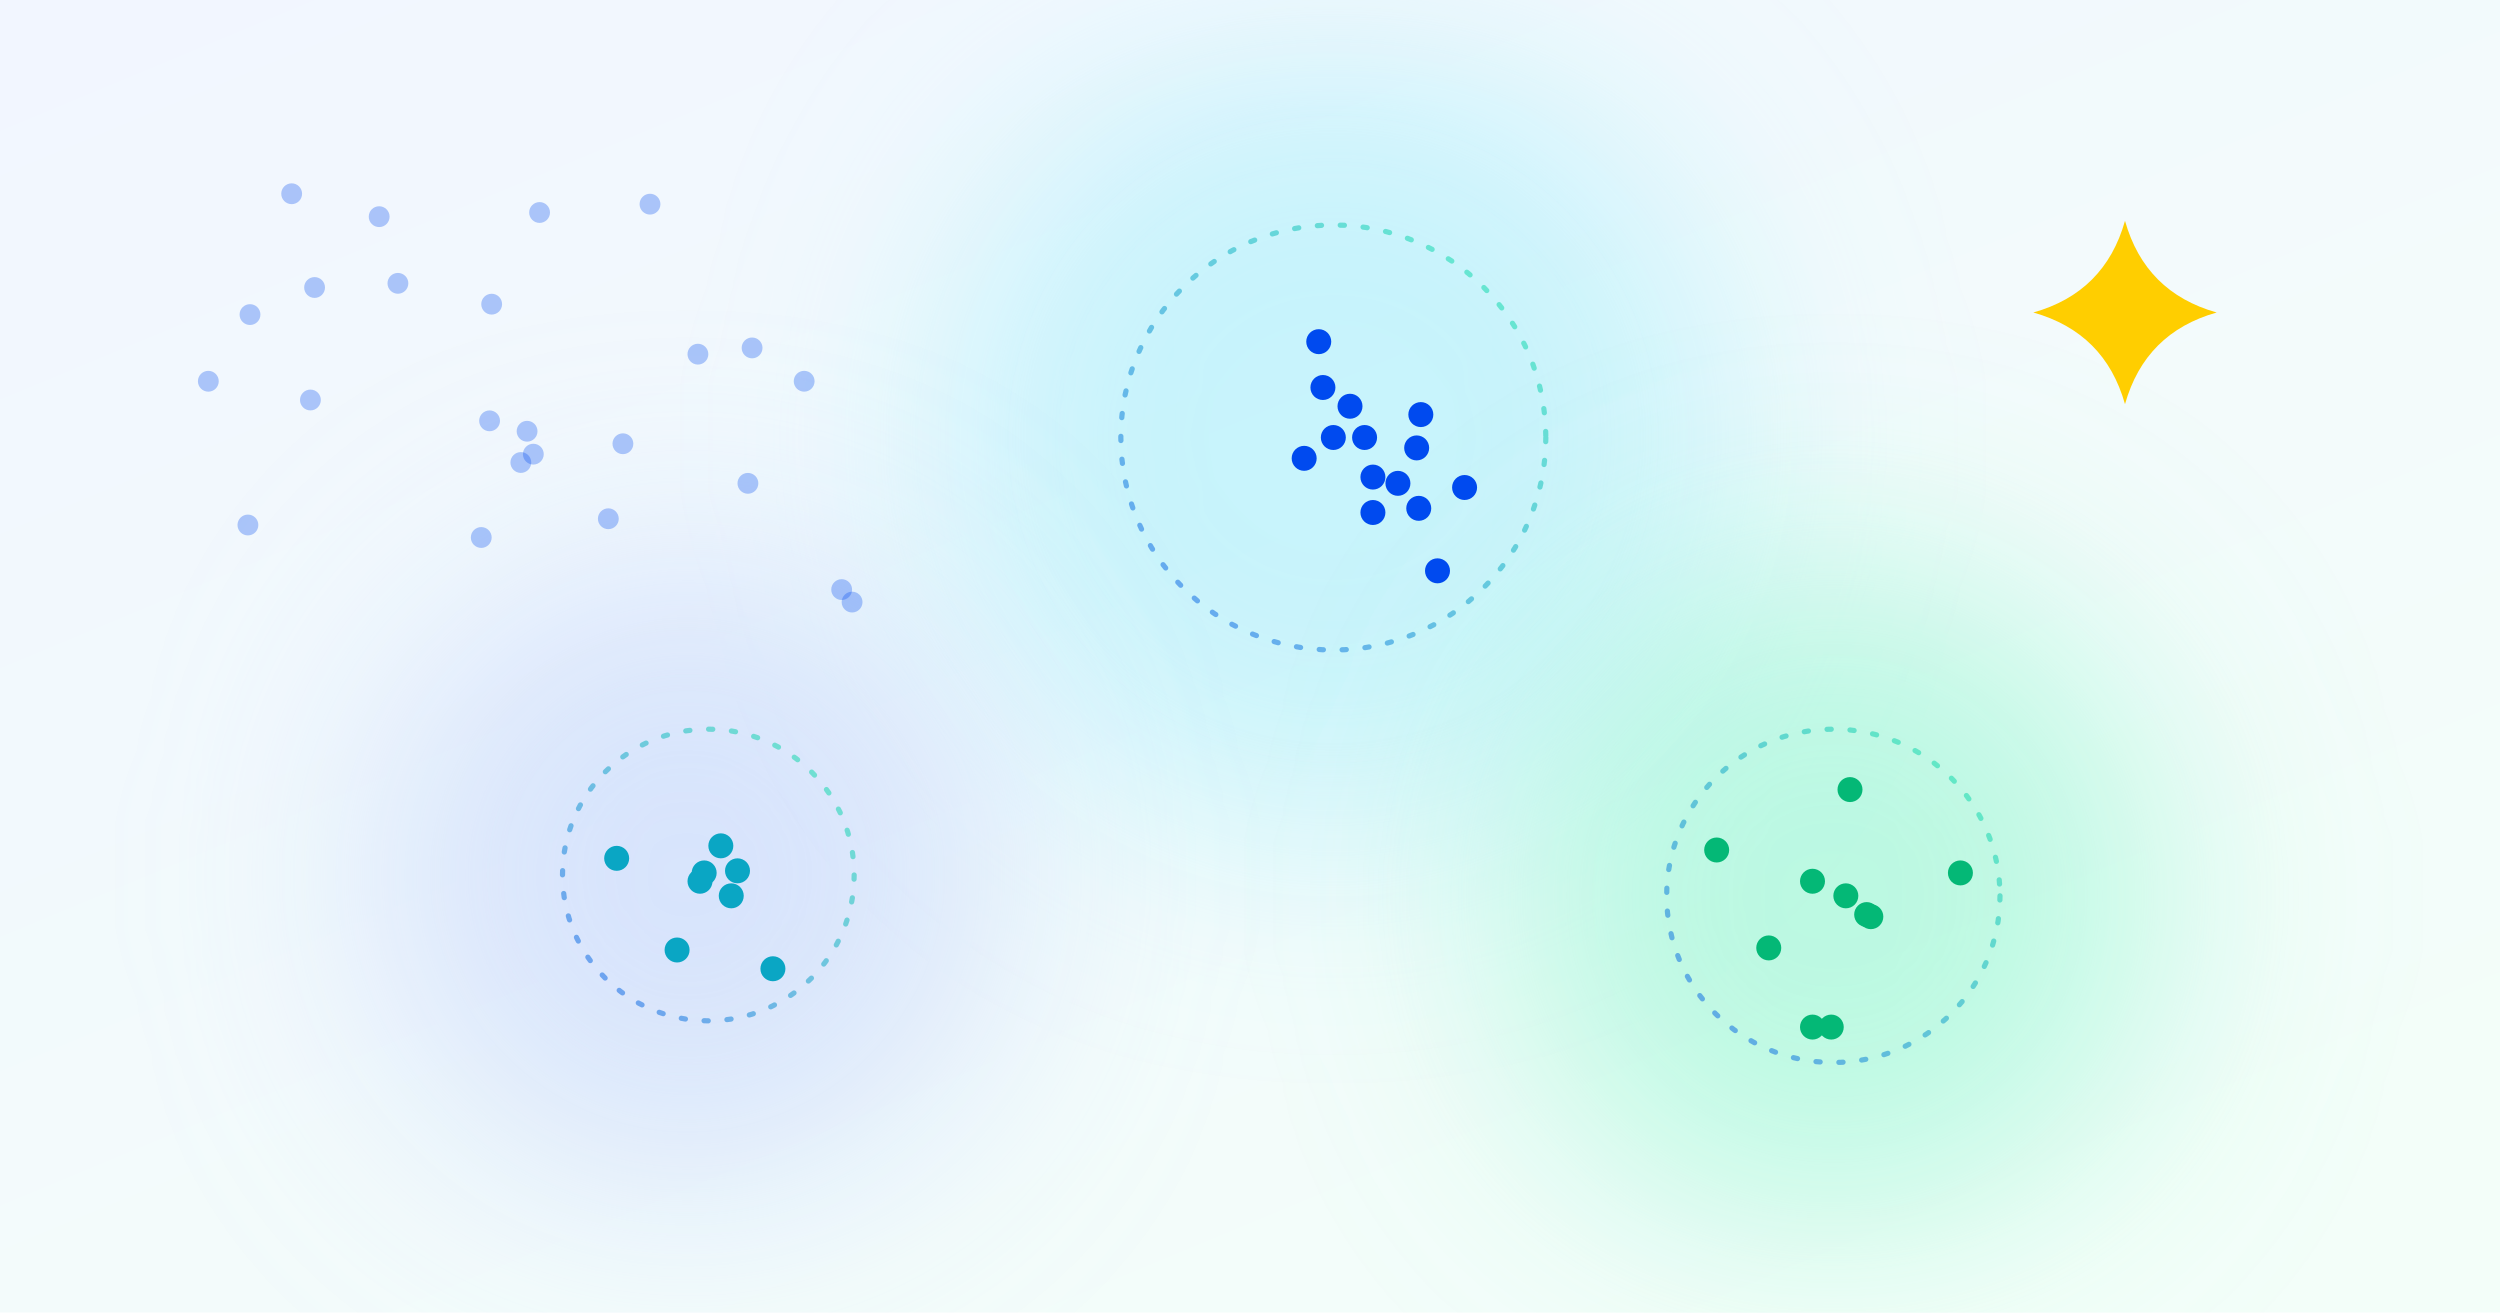
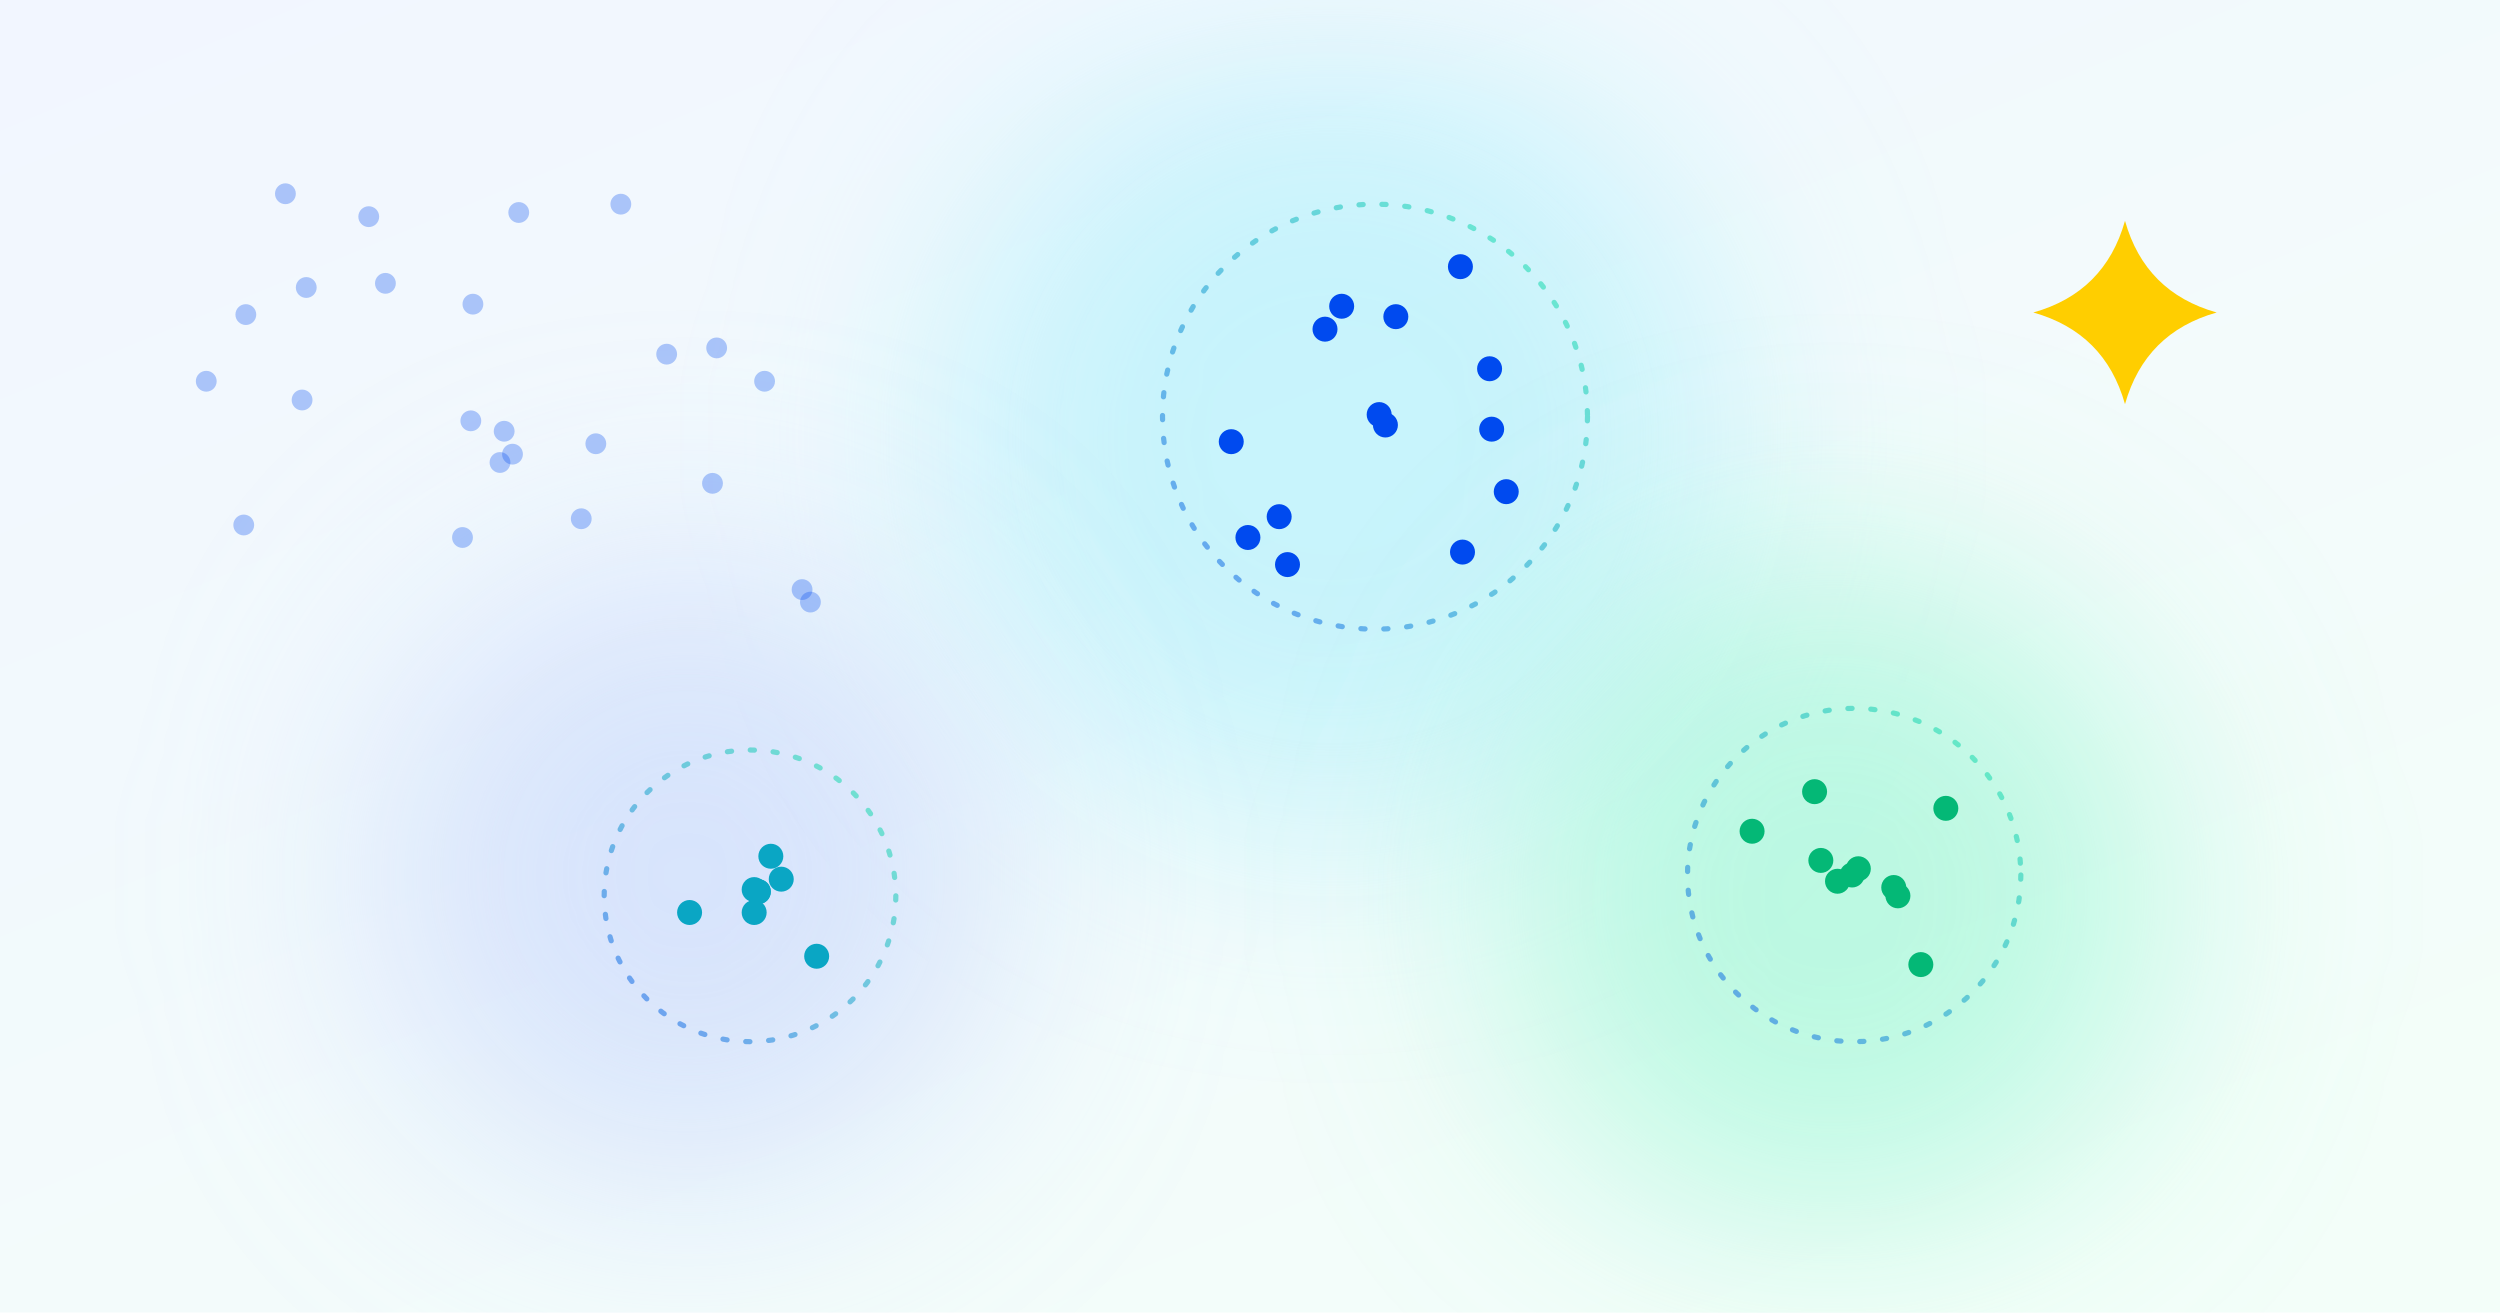
<svg xmlns="http://www.w3.org/2000/svg" viewBox="0 0 1200 630" font-family="Arial, Helvetica, sans-serif">
  <defs>
    <linearGradient id="bg" x1="0" y1="0" x2="0.8" y2="1">
      <stop offset="0" stop-color="#F2F6FF" />
      <stop offset="1" stop-color="#F3FEF9" />
    </linearGradient>
    <linearGradient id="brand" x1="0" y1="1" x2="1" y2="0">
      <stop offset="0" stop-color="#004aef" />
      <stop offset="1" stop-color="#07ef9c" />
    </linearGradient>
    <linearGradient id="brandSoft" x1="0" y1="1" x2="1" y2="0">
      <stop offset="0" stop-color="#7E9BF7" />
      <stop offset="1" stop-color="#86F7CC" />
    </linearGradient>
    <filter id="soft" x="-60%" y="-60%" width="220%" height="220%">
      <feGaussianBlur stdDeviation="55" />
    </filter>
    <style>
      .drift1 { animation: d1 18s ease-in-out infinite alternate; }
      .drift2 { animation: d2 24s ease-in-out infinite alternate; }
      @keyframes d1 { to { transform: translate(22px, -16px); } }
      @keyframes d2 { to { transform: translate(-18px, 14px); } }
      .float { animation: fl 12s ease-in-out infinite alternate; }
      @keyframes fl { to { transform: translateY(-12px); } }
      .spin { animation: sp 60s linear infinite; }
      @keyframes sp { to { transform: rotate(360deg); } }
      .sparkle { animation: sk 6s ease-in-out infinite alternate; }
      @keyframes sk { from { transform: scale(0.94); } to { transform: scale(1.08); } }
      @media (prefers-reduced-motion: reduce) { * { animation: none !important; } }
</style>
  </defs>
  <rect width="1200" height="630" fill="url(#bg)" />
  <circle class="drift1" cx="640" cy="210" r="190" fill="#9FEFFC" fill-opacity="0.5" filter="url(#soft)" />
  <circle class="drift2" cx="880" cy="430" r="160" fill="#86F7CC" fill-opacity="0.5" filter="url(#soft)" />
  <circle class="drift1" cx="330" cy="420" r="150" fill="#C7D6FB" fill-opacity="0.6" filter="url(#soft)" />
-   <circle cx="235" cy="202" r="5" fill="#004aef" fill-opacity="0.3" />
-   <circle cx="386" cy="183" r="5" fill="#004aef" fill-opacity="0.3" />
-   <circle cx="253" cy="207" r="5" fill="#004aef" fill-opacity="0.3" />
-   <circle cx="149" cy="192" r="5" fill="#004aef" fill-opacity="0.3" />
-   <circle cx="292" cy="249" r="5" fill="#004aef" fill-opacity="0.3" />
-   <circle cx="120" cy="151" r="5" fill="#004aef" fill-opacity="0.3" />
-   <circle cx="119" cy="252" r="5" fill="#004aef" fill-opacity="0.3" />
-   <circle cx="312" cy="98" r="5" fill="#004aef" fill-opacity="0.3" />
-   <circle cx="404" cy="283" r="5" fill="#004aef" fill-opacity="0.3" />
-   <circle cx="299" cy="213" r="5" fill="#004aef" fill-opacity="0.3" />
-   <circle cx="140" cy="93" r="5" fill="#004aef" fill-opacity="0.3" />
-   <circle cx="259" cy="102" r="5" fill="#004aef" fill-opacity="0.3" />
-   <circle cx="151" cy="138" r="5" fill="#004aef" fill-opacity="0.3" />
-   <circle cx="100" cy="183" r="5" fill="#004aef" fill-opacity="0.3" />
-   <circle cx="231" cy="258" r="5" fill="#004aef" fill-opacity="0.3" />
-   <circle cx="256" cy="218" r="5" fill="#004aef" fill-opacity="0.3" />
-   <circle cx="250" cy="222" r="5" fill="#004aef" fill-opacity="0.3" />
-   <circle cx="236" cy="146" r="5" fill="#004aef" fill-opacity="0.3" />
-   <circle cx="409" cy="289" r="5" fill="#004aef" fill-opacity="0.3" />
-   <circle cx="359" cy="232" r="5" fill="#004aef" fill-opacity="0.3" />
-   <circle cx="191" cy="136" r="5" fill="#004aef" fill-opacity="0.3" />
-   <circle cx="182" cy="104" r="5" fill="#004aef" fill-opacity="0.3" />
-   <circle cx="335" cy="170" r="5" fill="#004aef" fill-opacity="0.3" />
-   <circle cx="361" cy="167" r="5" fill="#004aef" fill-opacity="0.3" />
-   <circle cx="640" cy="210" r="102" fill="none" stroke="url(#brand)" stroke-opacity="0.5" stroke-width="2.5" stroke-dasharray="2 9" stroke-linecap="round" />
-   <circle cx="680" cy="215" r="6" fill="#004aef" />
-   <circle cx="703" cy="234" r="6" fill="#004aef" />
-   <circle cx="648" cy="195" r="6" fill="#004aef" />
-   <circle cx="682" cy="199" r="6" fill="#004aef" />
-   <circle cx="635" cy="186" r="6" fill="#004aef" />
-   <circle cx="659" cy="229" r="6" fill="#004aef" />
-   <circle cx="626" cy="220" r="6" fill="#004aef" />
-   <circle cx="633" cy="164" r="6" fill="#004aef" />
-   <circle cx="659" cy="246" r="6" fill="#004aef" />
-   <circle cx="681" cy="244" r="6" fill="#004aef" />
-   <circle cx="671" cy="232" r="6" fill="#004aef" />
-   <circle cx="640" cy="210" r="6" fill="#004aef" />
-   <circle cx="690" cy="274" r="6" fill="#004aef" />
-   <circle cx="655" cy="210" r="6" fill="#004aef" />
-   <circle cx="880" cy="430" r="80" fill="none" stroke="url(#brand)" stroke-opacity="0.5" stroke-width="2.5" stroke-dasharray="2 9" stroke-linecap="round" />
-   <circle cx="886" cy="430" r="6" fill="#04B876" />
-   <circle cx="879" cy="493" r="6" fill="#04B876" />
-   <circle cx="870" cy="423" r="6" fill="#04B876" />
-   <circle cx="941" cy="419" r="6" fill="#04B876" />
-   <circle cx="870" cy="493" r="6" fill="#04B876" />
-   <circle cx="898" cy="440" r="6" fill="#04B876" />
-   <circle cx="824" cy="408" r="6" fill="#04B876" />
-   <circle cx="888" cy="379" r="6" fill="#04B876" />
-   <circle cx="849" cy="455" r="6" fill="#04B876" />
-   <circle cx="896" cy="439" r="6" fill="#04B876" />
-   <circle cx="340" cy="420" r="70" fill="none" stroke="url(#brand)" stroke-opacity="0.5" stroke-width="2.5" stroke-dasharray="2 9" stroke-linecap="round" />
-   <circle cx="336" cy="423" r="6" fill="#0AA6C4" />
-   <circle cx="296" cy="412" r="6" fill="#0AA6C4" />
-   <circle cx="351" cy="430" r="6" fill="#0AA6C4" />
-   <circle cx="325" cy="456" r="6" fill="#0AA6C4" />
-   <circle cx="354" cy="418" r="6" fill="#0AA6C4" />
-   <circle cx="371" cy="465" r="6" fill="#0AA6C4" />
-   <circle cx="346" cy="406" r="6" fill="#0AA6C4" />
-   <circle cx="338" cy="419" r="6" fill="#0AA6C4" />
+   <circle cx="226" cy="202" r="5" fill="#004aef" fill-opacity="0.3" />
+   <circle cx="367" cy="183" r="5" fill="#004aef" fill-opacity="0.3" />
+   <circle cx="242" cy="207" r="5" fill="#004aef" fill-opacity="0.3" />
+   <circle cx="145" cy="192" r="5" fill="#004aef" fill-opacity="0.3" />
+   <circle cx="279" cy="249" r="5" fill="#004aef" fill-opacity="0.3" />
+   <circle cx="118" cy="151" r="5" fill="#004aef" fill-opacity="0.3" />
+   <circle cx="117" cy="252" r="5" fill="#004aef" fill-opacity="0.3" />
+   <circle cx="298" cy="98" r="5" fill="#004aef" fill-opacity="0.3" />
+   <circle cx="385" cy="283" r="5" fill="#004aef" fill-opacity="0.3" />
+   <circle cx="286" cy="213" r="5" fill="#004aef" fill-opacity="0.3" />
+   <circle cx="137" cy="93" r="5" fill="#004aef" fill-opacity="0.3" />
+   <circle cx="249" cy="102" r="5" fill="#004aef" fill-opacity="0.3" />
+   <circle cx="147" cy="138" r="5" fill="#004aef" fill-opacity="0.3" />
+   <circle cx="99" cy="183" r="5" fill="#004aef" fill-opacity="0.3" />
+   <circle cx="222" cy="258" r="5" fill="#004aef" fill-opacity="0.3" />
+   <circle cx="246" cy="218" r="5" fill="#004aef" fill-opacity="0.3" />
+   <circle cx="240" cy="222" r="5" fill="#004aef" fill-opacity="0.3" />
+   <circle cx="227" cy="146" r="5" fill="#004aef" fill-opacity="0.3" />
+   <circle cx="389" cy="289" r="5" fill="#004aef" fill-opacity="0.3" />
+   <circle cx="342" cy="232" r="5" fill="#004aef" fill-opacity="0.3" />
+   <circle cx="185" cy="136" r="5" fill="#004aef" fill-opacity="0.3" />
+   <circle cx="177" cy="104" r="5" fill="#004aef" fill-opacity="0.3" />
+   <circle cx="320" cy="170" r="5" fill="#004aef" fill-opacity="0.3" />
+   <circle cx="344" cy="167" r="5" fill="#004aef" fill-opacity="0.3" />
+   <path d="M 420 210 C 480 210, 500 210, 540 210" fill="none" stroke="url(#brand)" stroke-opacity="0.7" stroke-width="3" marker-end="none" />
+   <circle cx="660" cy="200" r="102" fill="none" stroke="url(#brand)" stroke-opacity="0.5" stroke-width="2.5" stroke-dasharray="2 9" stroke-linecap="round" />
+   <circle cx="716" cy="206" r="6" fill="#004aef" />
+   <circle cx="599" cy="258" r="6" fill="#004aef" />
+   <circle cx="723" cy="236" r="6" fill="#004aef" />
+   <circle cx="636" cy="158" r="6" fill="#004aef" />
+   <circle cx="662" cy="199" r="6" fill="#004aef" />
+   <circle cx="591" cy="212" r="6" fill="#004aef" />
+   <circle cx="644" cy="147" r="6" fill="#004aef" />
+   <circle cx="701" cy="128" r="6" fill="#004aef" />
+   <circle cx="665" cy="204" r="6" fill="#004aef" />
+   <circle cx="702" cy="265" r="6" fill="#004aef" />
+   <circle cx="715" cy="177" r="6" fill="#004aef" />
+   <circle cx="614" cy="248" r="6" fill="#004aef" />
+   <circle cx="670" cy="152" r="6" fill="#004aef" />
+   <circle cx="618" cy="271" r="6" fill="#004aef" />
+   <circle cx="890" cy="420" r="80" fill="none" stroke="url(#brand)" stroke-opacity="0.5" stroke-width="2.5" stroke-dasharray="2 9" stroke-linecap="round" />
+   <circle cx="909" cy="426" r="6" fill="#04B876" />
+   <circle cx="934" cy="388" r="6" fill="#04B876" />
+   <circle cx="889" cy="420" r="6" fill="#04B876" />
+   <circle cx="911" cy="430" r="6" fill="#04B876" />
+   <circle cx="892" cy="417" r="6" fill="#04B876" />
+   <circle cx="922" cy="463" r="6" fill="#04B876" />
+   <circle cx="871" cy="380" r="6" fill="#04B876" />
+   <circle cx="841" cy="399" r="6" fill="#04B876" />
+   <circle cx="874" cy="413" r="6" fill="#04B876" />
+   <circle cx="882" cy="423" r="6" fill="#04B876" />
+   <circle cx="360" cy="430" r="70" fill="none" stroke="url(#brand)" stroke-opacity="0.5" stroke-width="2.5" stroke-dasharray="2 9" stroke-linecap="round" />
+   <circle cx="375" cy="422" r="6" fill="#0AA6C4" />
+   <circle cx="364" cy="428" r="6" fill="#0AA6C4" />
+   <circle cx="362" cy="438" r="6" fill="#0AA6C4" />
+   <circle cx="364" cy="428" r="6" fill="#0AA6C4" />
+   <circle cx="362" cy="427" r="6" fill="#0AA6C4" />
+   <circle cx="392" cy="459" r="6" fill="#0AA6C4" />
+   <circle cx="331" cy="438" r="6" fill="#0AA6C4" />
+   <circle cx="370" cy="411" r="6" fill="#0AA6C4" />
  <g class="sparkle" style="transform-origin:1020px 150px">
    <path d="M 1020 106 Q 1029.68 140.32 1064 150 Q 1029.68 159.68 1020 194 Q 1010.32 159.68 976 150 Q 1010.32 140.32 1020 106 Z" fill="#ffce00" />
  </g>
</svg>
